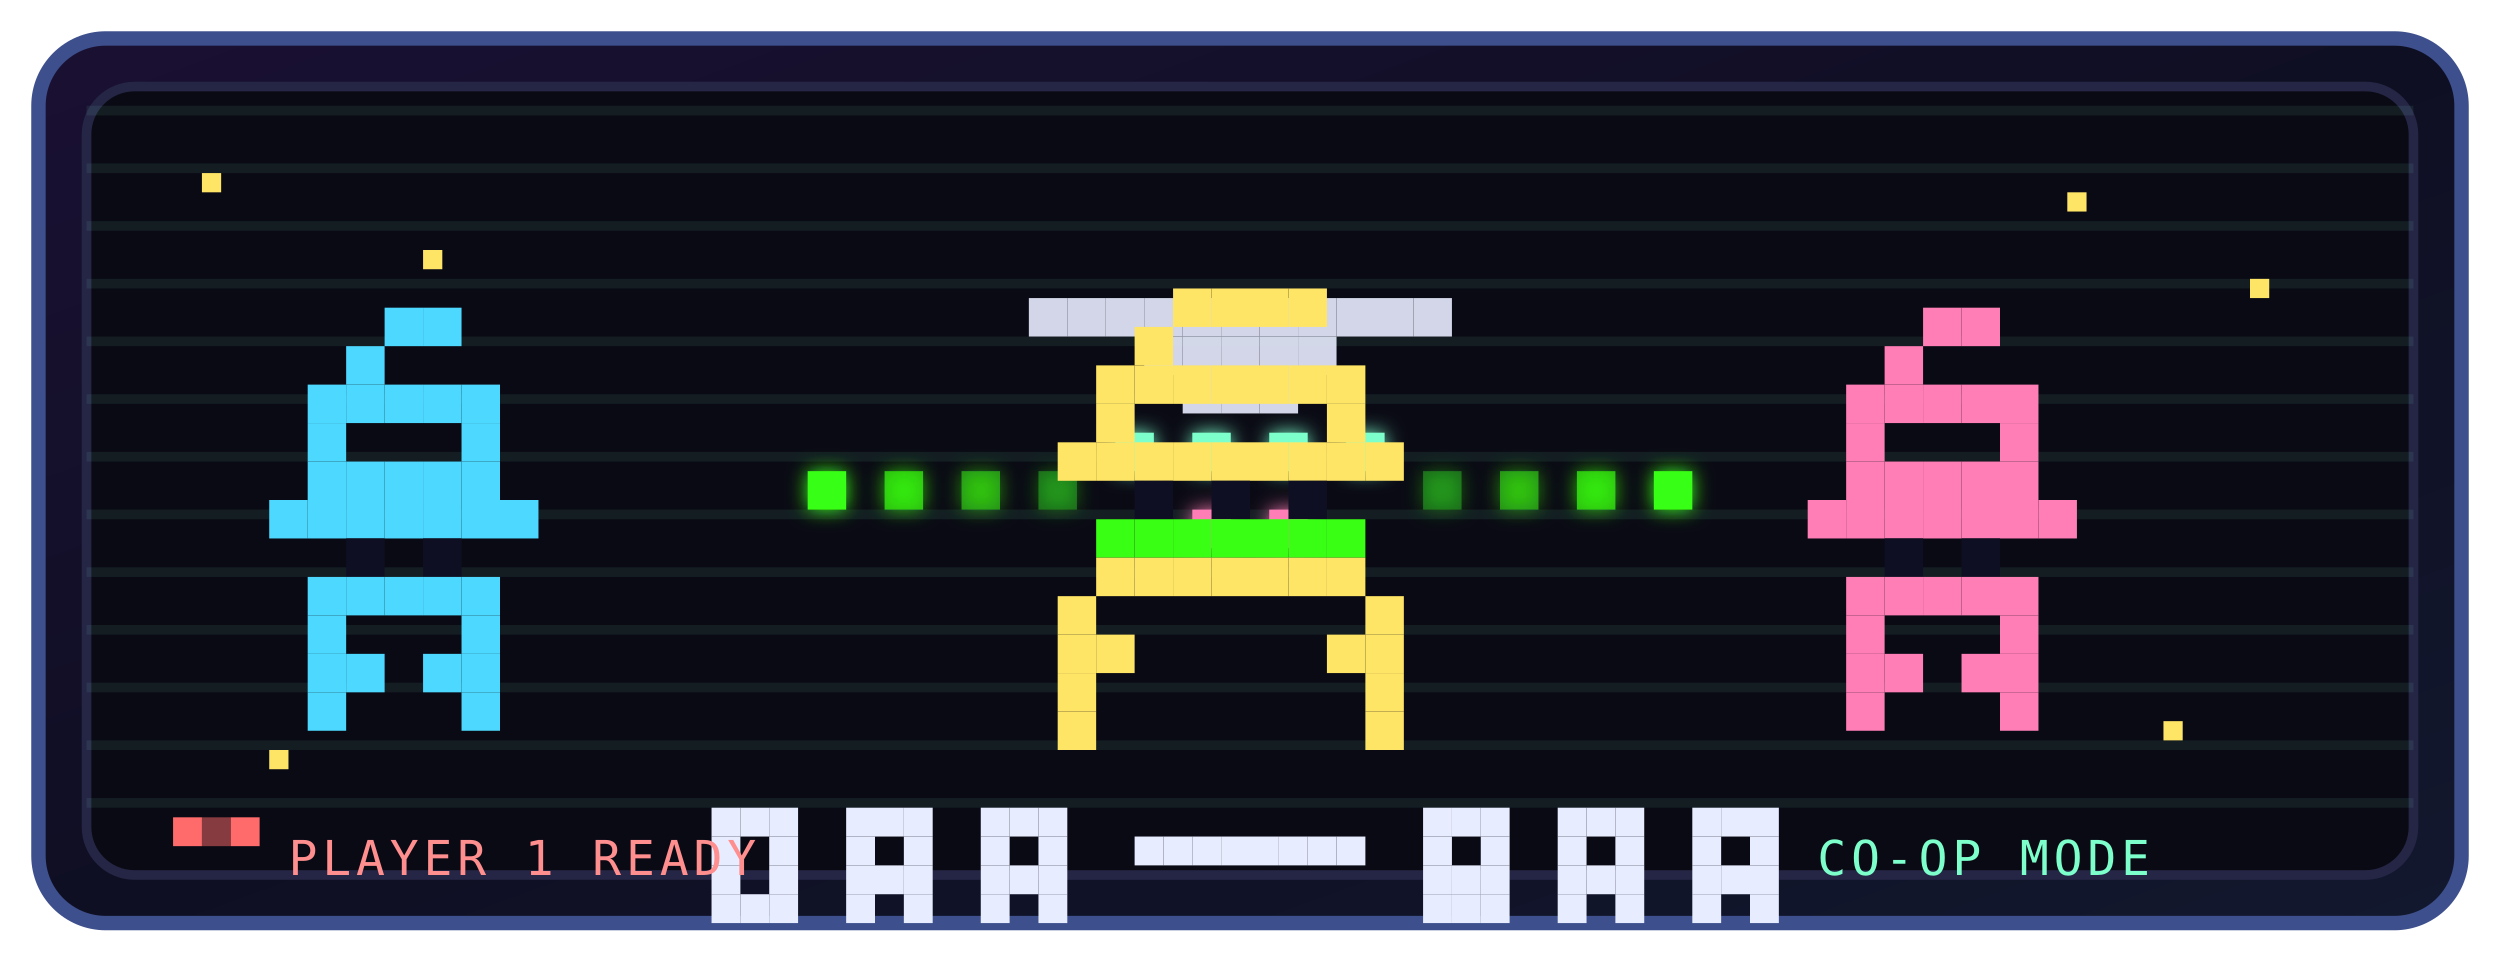
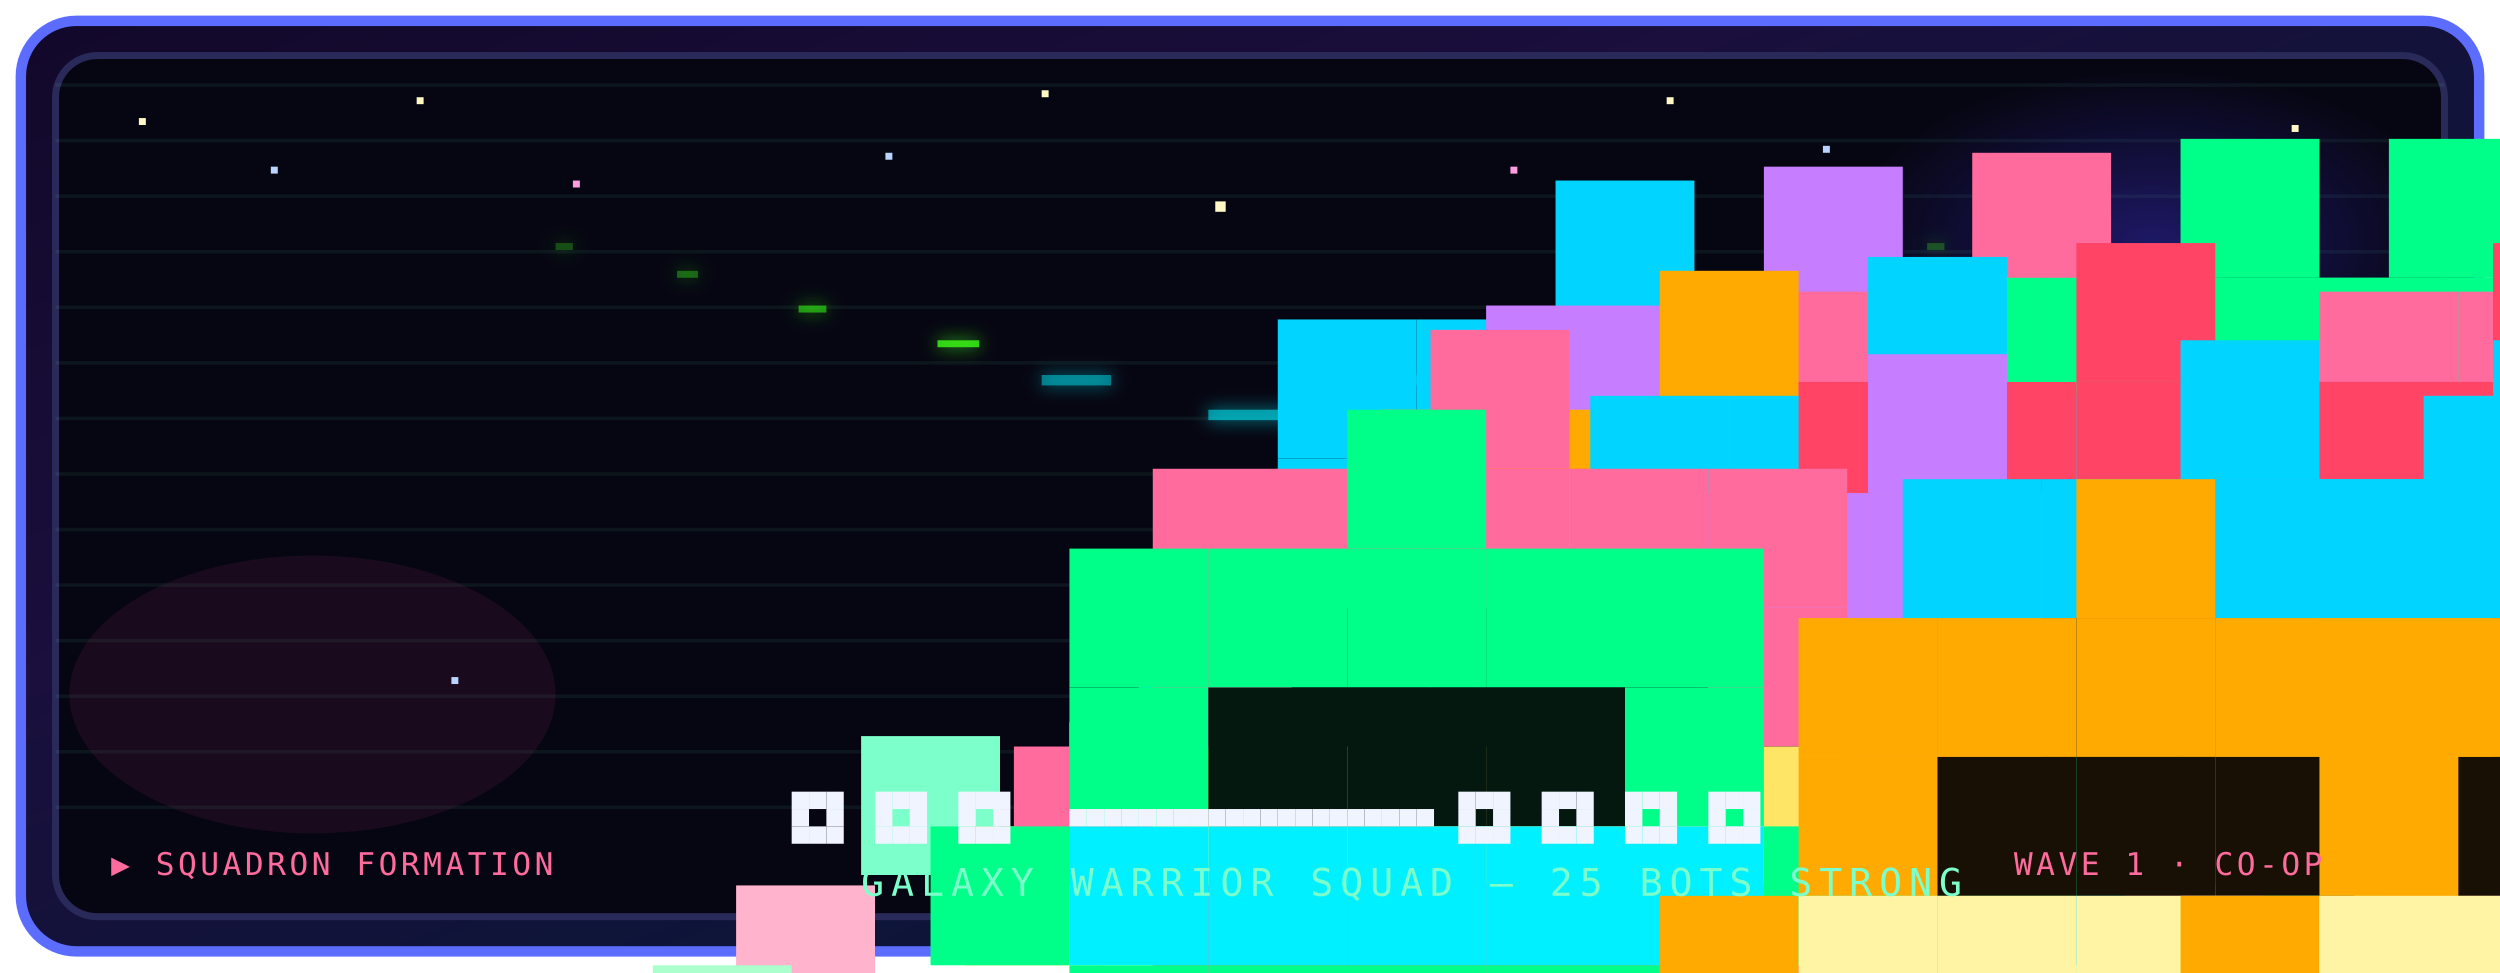
- <svg xmlns="http://www.w3.org/2000/svg" viewBox="0 0 520 200" role="img" aria-label="Bot Rider retro gaming bots working together">
+ <svg xmlns="http://www.w3.org/2000/svg" viewBox="0 0 720 280" role="img" aria-label="Bot Rider galaxy warrior bot squad">
  <defs>
-     <linearGradient id="sky" x1="0%" y1="0%" x2="100%" y2="100%">
-       <stop offset="0%" stop-color="#1a1033" />
-       <stop offset="50%" stop-color="#0f0f23" />
-       <stop offset="100%" stop-color="#12182e" />
+     <linearGradient id="nebula" x1="0%" y1="0%" x2="100%" y2="100%">
+       <stop offset="0%" stop-color="#12082a" />
+       <stop offset="35%" stop-color="#1a0f3d" />
+       <stop offset="65%" stop-color="#0d1538" />
+       <stop offset="100%" stop-color="#1f0a2e" />
    </linearGradient>
-     <filter id="glow" x="-20%" y="-20%" width="140%" height="140%">
-       <feGaussianBlur stdDeviation="2" result="blur" />
+     <radialGradient id="planet" cx="50%" cy="50%" r="50%">
+       <stop offset="0%" stop-color="#4a3aff" stop-opacity="0.35" />
+       <stop offset="100%" stop-color="#4a3aff" stop-opacity="0" />
+     </radialGradient>
+     <filter id="neon" x="-30%" y="-30%" width="160%" height="160%">
+       <feGaussianBlur stdDeviation="2.5" result="b" />
      <feMerge>
-         <feMergeNode in="blur" />
+         <feMergeNode in="b" />
        <feMergeNode in="SourceGraphic" />
      </feMerge>
    </filter>
+     <symbol id="w-cyan" viewBox="0 0 33 21">
+       <rect x="15" y="0" width="3" height="3" fill="#00d4ff" />
+       <rect x="9" y="3" width="3" height="3" fill="#00d4ff" />
+       <rect x="12" y="3" width="3" height="3" fill="#00d4ff" />
+       <rect x="15" y="3" width="3" height="3" fill="#00d4ff" />
+       <rect x="18" y="3" width="3" height="3" fill="#00d4ff" />
+       <rect x="21" y="3" width="3" height="3" fill="#00d4ff" />
+       <rect x="9" y="6" width="3" height="3" fill="#00d4ff" />
+       <rect x="12" y="6" width="3" height="3" fill="#041018" />
+       <rect x="15" y="6" width="3" height="3" fill="#041018" />
+       <rect x="18" y="6" width="3" height="3" fill="#041018" />
+       <rect x="21" y="6" width="3" height="3" fill="#00d4ff" />
+       <rect x="6" y="9" width="3" height="3" fill="#00d4ff" />
+       <rect x="9" y="9" width="3" height="3" fill="#39ff14" />
+       <rect x="12" y="9" width="3" height="3" fill="#39ff14" />
+       <rect x="15" y="9" width="3" height="3" fill="#39ff14" />
+       <rect x="18" y="9" width="3" height="3" fill="#39ff14" />
+       <rect x="21" y="9" width="3" height="3" fill="#39ff14" />
+       <rect x="24" y="9" width="3" height="3" fill="#00d4ff" />
+       <rect x="0" y="12" width="3" height="3" fill="#7cffcb" />
+       <rect x="9" y="12" width="3" height="3" fill="#00d4ff" />
+       <rect x="12" y="12" width="3" height="3" fill="#00d4ff" />
+       <rect x="15" y="12" width="3" height="3" fill="#00d4ff" />
+       <rect x="18" y="12" width="3" height="3" fill="#00d4ff" />
+       <rect x="21" y="12" width="3" height="3" fill="#00d4ff" />
+       <rect x="30" y="12" width="3" height="3" fill="#7cffcb" />
+       <rect x="9" y="15" width="3" height="3" fill="#00d4ff" />
+       <rect x="21" y="15" width="3" height="3" fill="#00d4ff" />
+       <rect x="6" y="18" width="3" height="3" fill="#0099bb" />
+       <rect x="9" y="18" width="3" height="3" fill="#0099bb" />
+       <rect x="21" y="18" width="3" height="3" fill="#0099bb" />
+       <rect x="24" y="18" width="3" height="3" fill="#0099bb" />
+     </symbol>
+     <symbol id="w-magenta" viewBox="0 0 33 21">
+       <rect x="15" y="0" width="3" height="3" fill="#c77dff" />
+       <rect x="9" y="3" width="3" height="3" fill="#c77dff" />
+       <rect x="12" y="3" width="3" height="3" fill="#c77dff" />
+       <rect x="15" y="3" width="3" height="3" fill="#c77dff" />
+       <rect x="18" y="3" width="3" height="3" fill="#c77dff" />
+       <rect x="21" y="3" width="3" height="3" fill="#c77dff" />
+       <rect x="9" y="6" width="3" height="3" fill="#c77dff" />
+       <rect x="12" y="6" width="3" height="3" fill="#120818" />
+       <rect x="15" y="6" width="3" height="3" fill="#120818" />
+       <rect x="18" y="6" width="3" height="3" fill="#120818" />
+       <rect x="21" y="6" width="3" height="3" fill="#c77dff" />
+       <rect x="6" y="9" width="3" height="3" fill="#c77dff" />
+       <rect x="9" y="9" width="3" height="3" fill="#ff9de2" />
+       <rect x="12" y="9" width="3" height="3" fill="#ff9de2" />
+       <rect x="15" y="9" width="3" height="3" fill="#ff9de2" />
+       <rect x="18" y="9" width="3" height="3" fill="#ff9de2" />
+       <rect x="21" y="9" width="3" height="3" fill="#ff9de2" />
+       <rect x="24" y="9" width="3" height="3" fill="#c77dff" />
+       <rect x="0" y="12" width="3" height="3" fill="#e8b4ff" />
+       <rect x="9" y="12" width="3" height="3" fill="#c77dff" />
+       <rect x="12" y="12" width="3" height="3" fill="#c77dff" />
+       <rect x="15" y="12" width="3" height="3" fill="#c77dff" />
+       <rect x="18" y="12" width="3" height="3" fill="#c77dff" />
+       <rect x="21" y="12" width="3" height="3" fill="#c77dff" />
+       <rect x="30" y="12" width="3" height="3" fill="#e8b4ff" />
+       <rect x="9" y="15" width="3" height="3" fill="#c77dff" />
+       <rect x="21" y="15" width="3" height="3" fill="#c77dff" />
+       <rect x="6" y="18" width="3" height="3" fill="#8844cc" />
+       <rect x="9" y="18" width="3" height="3" fill="#8844cc" />
+       <rect x="21" y="18" width="3" height="3" fill="#8844cc" />
+       <rect x="24" y="18" width="3" height="3" fill="#8844cc" />
+     </symbol>
+     <symbol id="w-pink" viewBox="0 0 33 21">
+       <rect x="15" y="0" width="3" height="3" fill="#ff6b9d" />
+       <rect x="9" y="3" width="3" height="3" fill="#ff6b9d" />
+       <rect x="12" y="3" width="3" height="3" fill="#ff6b9d" />
+       <rect x="15" y="3" width="3" height="3" fill="#ff6b9d" />
+       <rect x="18" y="3" width="3" height="3" fill="#ff6b9d" />
+       <rect x="21" y="3" width="3" height="3" fill="#ff6b9d" />
+       <rect x="9" y="6" width="3" height="3" fill="#ff6b9d" />
+       <rect x="12" y="6" width="3" height="3" fill="#180810" />
+       <rect x="15" y="6" width="3" height="3" fill="#180810" />
+       <rect x="18" y="6" width="3" height="3" fill="#180810" />
+       <rect x="21" y="6" width="3" height="3" fill="#ff6b9d" />
+       <rect x="6" y="9" width="3" height="3" fill="#ff6b9d" />
+       <rect x="9" y="9" width="3" height="3" fill="#ffe566" />
+       <rect x="12" y="9" width="3" height="3" fill="#ffe566" />
+       <rect x="15" y="9" width="3" height="3" fill="#ffe566" />
+       <rect x="18" y="9" width="3" height="3" fill="#ffe566" />
+       <rect x="21" y="9" width="3" height="3" fill="#ffe566" />
+       <rect x="24" y="9" width="3" height="3" fill="#ff6b9d" />
+       <rect x="0" y="12" width="3" height="3" fill="#ffb3cc" />
+       <rect x="9" y="12" width="3" height="3" fill="#ff6b9d" />
+       <rect x="12" y="12" width="3" height="3" fill="#ff6b9d" />
+       <rect x="15" y="12" width="3" height="3" fill="#ff6b9d" />
+       <rect x="18" y="12" width="3" height="3" fill="#ff6b9d" />
+       <rect x="21" y="12" width="3" height="3" fill="#ff6b9d" />
+       <rect x="30" y="12" width="3" height="3" fill="#ffb3cc" />
+       <rect x="9" y="15" width="3" height="3" fill="#ff6b9d" />
+       <rect x="21" y="15" width="3" height="3" fill="#ff6b9d" />
+       <rect x="6" y="18" width="3" height="3" fill="#cc4477" />
+       <rect x="9" y="18" width="3" height="3" fill="#cc4477" />
+       <rect x="21" y="18" width="3" height="3" fill="#cc4477" />
+       <rect x="24" y="18" width="3" height="3" fill="#cc4477" />
+     </symbol>
+     <symbol id="w-green" viewBox="0 0 33 21">
+       <rect x="15" y="0" width="3" height="3" fill="#00ff88" />
+       <rect x="9" y="3" width="3" height="3" fill="#00ff88" />
+       <rect x="12" y="3" width="3" height="3" fill="#00ff88" />
+       <rect x="15" y="3" width="3" height="3" fill="#00ff88" />
+       <rect x="18" y="3" width="3" height="3" fill="#00ff88" />
+       <rect x="21" y="3" width="3" height="3" fill="#00ff88" />
+       <rect x="9" y="6" width="3" height="3" fill="#00ff88" />
+       <rect x="12" y="6" width="3" height="3" fill="#041810" />
+       <rect x="15" y="6" width="3" height="3" fill="#041810" />
+       <rect x="18" y="6" width="3" height="3" fill="#041810" />
+       <rect x="21" y="6" width="3" height="3" fill="#00ff88" />
+       <rect x="6" y="9" width="3" height="3" fill="#00ff88" />
+       <rect x="9" y="9" width="3" height="3" fill="#00f0ff" />
+       <rect x="12" y="9" width="3" height="3" fill="#00f0ff" />
+       <rect x="15" y="9" width="3" height="3" fill="#00f0ff" />
+       <rect x="18" y="9" width="3" height="3" fill="#00f0ff" />
+       <rect x="21" y="9" width="3" height="3" fill="#00f0ff" />
+       <rect x="24" y="9" width="3" height="3" fill="#00ff88" />
+       <rect x="0" y="12" width="3" height="3" fill="#aaffcc" />
+       <rect x="9" y="12" width="3" height="3" fill="#00ff88" />
+       <rect x="12" y="12" width="3" height="3" fill="#00ff88" />
+       <rect x="15" y="12" width="3" height="3" fill="#00ff88" />
+       <rect x="18" y="12" width="3" height="3" fill="#00ff88" />
+       <rect x="21" y="12" width="3" height="3" fill="#00ff88" />
+       <rect x="30" y="12" width="3" height="3" fill="#aaffcc" />
+       <rect x="9" y="15" width="3" height="3" fill="#00ff88" />
+       <rect x="21" y="15" width="3" height="3" fill="#00ff88" />
+       <rect x="6" y="18" width="3" height="3" fill="#00aa66" />
+       <rect x="9" y="18" width="3" height="3" fill="#00aa66" />
+       <rect x="21" y="18" width="3" height="3" fill="#00aa66" />
+       <rect x="24" y="18" width="3" height="3" fill="#00aa66" />
+     </symbol>
+     <symbol id="w-gold" viewBox="0 0 33 21">
+       <rect x="15" y="0" width="3" height="3" fill="#ffaa00" />
+       <rect x="9" y="3" width="3" height="3" fill="#ffaa00" />
+       <rect x="12" y="3" width="3" height="3" fill="#ffaa00" />
+       <rect x="15" y="3" width="3" height="3" fill="#ffaa00" />
+       <rect x="18" y="3" width="3" height="3" fill="#ffaa00" />
+       <rect x="21" y="3" width="3" height="3" fill="#ffaa00" />
+       <rect x="9" y="6" width="3" height="3" fill="#ffaa00" />
+       <rect x="12" y="6" width="3" height="3" fill="#181004" />
+       <rect x="15" y="6" width="3" height="3" fill="#181004" />
+       <rect x="18" y="6" width="3" height="3" fill="#181004" />
+       <rect x="21" y="6" width="3" height="3" fill="#ffaa00" />
+       <rect x="6" y="9" width="3" height="3" fill="#ffaa00" />
+       <rect x="9" y="9" width="3" height="3" fill="#fff4a3" />
+       <rect x="12" y="9" width="3" height="3" fill="#fff4a3" />
+       <rect x="15" y="9" width="3" height="3" fill="#fff4a3" />
+       <rect x="18" y="9" width="3" height="3" fill="#fff4a3" />
+       <rect x="21" y="9" width="3" height="3" fill="#fff4a3" />
+       <rect x="24" y="9" width="3" height="3" fill="#ffaa00" />
+       <rect x="0" y="12" width="3" height="3" fill="#ffd93d" />
+       <rect x="9" y="12" width="3" height="3" fill="#ffaa00" />
+       <rect x="12" y="12" width="3" height="3" fill="#ffaa00" />
+       <rect x="15" y="12" width="3" height="3" fill="#ffaa00" />
+       <rect x="18" y="12" width="3" height="3" fill="#ffaa00" />
+       <rect x="21" y="12" width="3" height="3" fill="#ffaa00" />
+       <rect x="30" y="12" width="3" height="3" fill="#ffd93d" />
+       <rect x="9" y="15" width="3" height="3" fill="#ffaa00" />
+       <rect x="21" y="15" width="3" height="3" fill="#ffaa00" />
+       <rect x="6" y="18" width="3" height="3" fill="#cc8800" />
+       <rect x="9" y="18" width="3" height="3" fill="#cc8800" />
+       <rect x="21" y="18" width="3" height="3" fill="#cc8800" />
+       <rect x="24" y="18" width="3" height="3" fill="#cc8800" />
+     </symbol>
+     <symbol id="w-red" viewBox="0 0 33 21">
+       <rect x="15" y="0" width="3" height="3" fill="#ff4466" />
+       <rect x="9" y="3" width="3" height="3" fill="#ff4466" />
+       <rect x="12" y="3" width="3" height="3" fill="#ff4466" />
+       <rect x="15" y="3" width="3" height="3" fill="#ff4466" />
+       <rect x="18" y="3" width="3" height="3" fill="#ff4466" />
+       <rect x="21" y="3" width="3" height="3" fill="#ff4466" />
+       <rect x="9" y="6" width="3" height="3" fill="#ff4466" />
+       <rect x="12" y="6" width="3" height="3" fill="#180408" />
+       <rect x="15" y="6" width="3" height="3" fill="#180408" />
+       <rect x="18" y="6" width="3" height="3" fill="#180408" />
+       <rect x="21" y="6" width="3" height="3" fill="#ff4466" />
+       <rect x="6" y="9" width="3" height="3" fill="#ff4466" />
+       <rect x="9" y="9" width="3" height="3" fill="#ff9de2" />
+       <rect x="12" y="9" width="3" height="3" fill="#ff9de2" />
+       <rect x="15" y="9" width="3" height="3" fill="#ff9de2" />
+       <rect x="18" y="9" width="3" height="3" fill="#ff9de2" />
+       <rect x="21" y="9" width="3" height="3" fill="#ff9de2" />
+       <rect x="24" y="9" width="3" height="3" fill="#ff4466" />
+       <rect x="0" y="12" width="3" height="3" fill="#ff8899" />
+       <rect x="9" y="12" width="3" height="3" fill="#ff4466" />
+       <rect x="12" y="12" width="3" height="3" fill="#ff4466" />
+       <rect x="15" y="12" width="3" height="3" fill="#ff4466" />
+       <rect x="18" y="12" width="3" height="3" fill="#ff4466" />
+       <rect x="21" y="12" width="3" height="3" fill="#ff4466" />
+       <rect x="30" y="12" width="3" height="3" fill="#ff8899" />
+       <rect x="9" y="15" width="3" height="3" fill="#ff4466" />
+       <rect x="21" y="15" width="3" height="3" fill="#ff4466" />
+       <rect x="6" y="18" width="3" height="3" fill="#cc2244" />
+       <rect x="9" y="18" width="3" height="3" fill="#cc2244" />
+       <rect x="21" y="18" width="3" height="3" fill="#cc2244" />
+       <rect x="24" y="18" width="3" height="3" fill="#cc2244" />
+     </symbol>
+     <symbol id="w-leader" viewBox="0 0 44 33">
+       <rect x="20" y="0" width="4" height="4" fill="#ffd93d" />
+       <rect x="12" y="4" width="4" height="4" fill="#ffd93d" />
+       <rect x="16" y="4" width="4" height="4" fill="#ffd93d" />
+       <rect x="20" y="4" width="4" height="4" fill="#ffd93d" />
+       <rect x="24" y="4" width="4" height="4" fill="#ffd93d" />
+       <rect x="28" y="4" width="4" height="4" fill="#ffd93d" />
+       <rect x="8" y="8" width="4" height="4" fill="#ffd93d" />
+       <rect x="12" y="8" width="4" height="4" fill="#1a1400" />
+       <rect x="16" y="8" width="4" height="4" fill="#1a1400" />
+       <rect x="20" y="8" width="4" height="4" fill="#1a1400" />
+       <rect x="24" y="8" width="4" height="4" fill="#1a1400" />
+       <rect x="28" y="8" width="4" height="4" fill="#1a1400" />
+       <rect x="32" y="8" width="4" height="4" fill="#ffd93d" />
+       <rect x="4" y="12" width="4" height="4" fill="#ffd93d" />
+       <rect x="8" y="12" width="4" height="4" fill="#39ff14" />
+       <rect x="12" y="12" width="4" height="4" fill="#39ff14" />
+       <rect x="16" y="12" width="4" height="4" fill="#39ff14" />
+       <rect x="20" y="12" width="4" height="4" fill="#39ff14" />
+       <rect x="24" y="12" width="4" height="4" fill="#39ff14" />
+       <rect x="28" y="12" width="4" height="4" fill="#39ff14" />
+       <rect x="32" y="12" width="4" height="4" fill="#39ff14" />
+       <rect x="36" y="12" width="4" height="4" fill="#ffd93d" />
+       <rect x="0" y="16" width="4" height="4" fill="#fff4a3" />
+       <rect x="4" y="16" width="4" height="4" fill="#fff4a3" />
+       <rect x="8" y="16" width="4" height="4" fill="#ffd93d" />
+       <rect x="12" y="16" width="4" height="4" fill="#ffd93d" />
+       <rect x="16" y="16" width="4" height="4" fill="#ffd93d" />
+       <rect x="20" y="16" width="4" height="4" fill="#ffd93d" />
+       <rect x="24" y="16" width="4" height="4" fill="#ffd93d" />
+       <rect x="28" y="16" width="4" height="4" fill="#ffd93d" />
+       <rect x="32" y="16" width="4" height="4" fill="#ffd93d" />
+       <rect x="36" y="16" width="4" height="4" fill="#fff4a3" />
+       <rect x="40" y="16" width="4" height="4" fill="#fff4a3" />
+       <rect x="8" y="20" width="4" height="4" fill="#ffd93d" />
+       <rect x="32" y="20" width="4" height="4" fill="#ffd93d" />
+       <rect x="4" y="24" width="4" height="4" fill="#cc9900" />
+       <rect x="8" y="24" width="4" height="4" fill="#cc9900" />
+       <rect x="32" y="24" width="4" height="4" fill="#cc9900" />
+       <rect x="36" y="24" width="4" height="4" fill="#cc9900" />
+       <rect x="18" y="28" width="4" height="4" fill="#ff6b9d" />
+       <rect x="22" y="28" width="4" height="4" fill="#ff6b9d" />
+     </symbol>
  </defs>
-   <rect x="8" y="8" width="504" height="184" rx="14" fill="url(#sky)" stroke="#3d4f8c" stroke-width="3" />
-   <rect x="18" y="18" width="484" height="164" rx="10" fill="#0a0a14" stroke="#252545" stroke-width="2" />
-   <g opacity="0.08">
-     <rect x="18" y="22" width="484" height="2" fill="#7cffcb" />
-     <rect x="18" y="34" width="484" height="2" fill="#7cffcb" />
-     <rect x="18" y="46" width="484" height="2" fill="#7cffcb" />
-     <rect x="18" y="58" width="484" height="2" fill="#7cffcb" />
-     <rect x="18" y="70" width="484" height="2" fill="#7cffcb" />
-     <rect x="18" y="82" width="484" height="2" fill="#7cffcb" />
-     <rect x="18" y="94" width="484" height="2" fill="#7cffcb" />
-     <rect x="18" y="106" width="484" height="2" fill="#7cffcb" />
-     <rect x="18" y="118" width="484" height="2" fill="#7cffcb" />
-     <rect x="18" y="130" width="484" height="2" fill="#7cffcb" />
-     <rect x="18" y="142" width="484" height="2" fill="#7cffcb" />
-     <rect x="18" y="154" width="484" height="2" fill="#7cffcb" />
-     <rect x="18" y="166" width="484" height="2" fill="#7cffcb" />
-   </g>
-   <g fill="#ffe566">
-     <rect x="42" y="36" width="4" height="4" />
-     <rect x="88" y="52" width="4" height="4" />
-     <rect x="430" y="40" width="4" height="4" />
-     <rect x="468" y="58" width="4" height="4" />
-     <rect x="450" y="150" width="4" height="4" />
-     <rect x="56" y="156" width="4" height="4" />
-   </g>
-   <g filter="url(#glow)">
-     <rect x="168" y="98" width="8" height="8" fill="#39ff14" />
-     <rect x="184" y="98" width="8" height="8" fill="#39ff14" opacity="0.7" />
-     <rect x="200" y="98" width="8" height="8" fill="#39ff14" opacity="0.5" />
-     <rect x="216" y="98" width="8" height="8" fill="#39ff14" opacity="0.35" />
-     <rect x="296" y="98" width="8" height="8" fill="#39ff14" opacity="0.35" />
-     <rect x="312" y="98" width="8" height="8" fill="#39ff14" opacity="0.5" />
-     <rect x="328" y="98" width="8" height="8" fill="#39ff14" opacity="0.7" />
-     <rect x="344" y="98" width="8" height="8" fill="#39ff14" />
-     <rect x="232" y="90" width="8" height="8" fill="#7cffcb" />
-     <rect x="248" y="90" width="8" height="8" fill="#7cffcb" />
-     <rect x="264" y="90" width="8" height="8" fill="#7cffcb" />
-     <rect x="280" y="90" width="8" height="8" fill="#7cffcb" />
-     <rect x="248" y="106" width="8" height="8" fill="#ff7eb6" />
-     <rect x="264" y="106" width="8" height="8" fill="#ff7eb6" />
-   </g>
-   <g fill="#e8ecff" opacity="0.9">
-     <rect x="214" y="62" width="8" height="8" />
-     <rect x="222" y="62" width="8" height="8" />
-     <rect x="230" y="62" width="8" height="8" />
-     <rect x="238" y="62" width="8" height="8" />
-     <rect x="246" y="62" width="8" height="8" />
-     <rect x="254" y="62" width="8" height="8" />
-     <rect x="262" y="62" width="8" height="8" />
-     <rect x="270" y="62" width="8" height="8" />
-     <rect x="278" y="62" width="8" height="8" />
-     <rect x="286" y="62" width="8" height="8" />
-     <rect x="294" y="62" width="8" height="8" />
-     <rect x="238" y="70" width="8" height="8" />
-     <rect x="246" y="70" width="8" height="8" />
-     <rect x="254" y="70" width="8" height="8" />
-     <rect x="262" y="70" width="8" height="8" />
-     <rect x="270" y="70" width="8" height="8" />
-     <rect x="246" y="78" width="8" height="8" />
-     <rect x="254" y="78" width="8" height="8" />
-     <rect x="262" y="78" width="8" height="8" />
-   </g>
-   <g fill="#4dd9ff">
-     <rect x="72" y="72" width="8" height="8" />
-     <rect x="80" y="64" width="8" height="8" />
-     <rect x="88" y="64" width="8" height="8" />
-     <rect x="64" y="80" width="8" height="8" />
-     <rect x="72" y="80" width="8" height="8" />
-     <rect x="80" y="80" width="8" height="8" />
-     <rect x="88" y="80" width="8" height="8" />
-     <rect x="96" y="80" width="8" height="8" />
-     <rect x="64" y="88" width="8" height="8" />
-     <rect x="96" y="88" width="8" height="8" />
-     <rect x="64" y="96" width="8" height="8" />
-     <rect x="72" y="96" width="8" height="8" />
-     <rect x="80" y="96" width="8" height="8" />
-     <rect x="88" y="96" width="8" height="8" />
-     <rect x="96" y="96" width="8" height="8" />
-     <rect x="56" y="104" width="8" height="8" />
-     <rect x="64" y="104" width="8" height="8" />
-     <rect x="72" y="104" width="8" height="8" />
-     <rect x="80" y="104" width="8" height="8" />
-     <rect x="88" y="104" width="8" height="8" />
-     <rect x="96" y="104" width="8" height="8" />
-     <rect x="104" y="104" width="8" height="8" />
-     <rect x="72" y="112" width="8" height="8" fill="#0f0f23" />
-     <rect x="88" y="112" width="8" height="8" fill="#0f0f23" />
-     <rect x="64" y="120" width="8" height="8" />
-     <rect x="72" y="120" width="8" height="8" />
-     <rect x="80" y="120" width="8" height="8" />
-     <rect x="88" y="120" width="8" height="8" />
-     <rect x="96" y="120" width="8" height="8" />
-     <rect x="64" y="128" width="8" height="8" />
-     <rect x="96" y="128" width="8" height="8" />
-     <rect x="64" y="136" width="8" height="8" />
-     <rect x="72" y="136" width="8" height="8" />
-     <rect x="88" y="136" width="8" height="8" />
-     <rect x="96" y="136" width="8" height="8" />
-     <rect x="64" y="144" width="8" height="8" />
-     <rect x="96" y="144" width="8" height="8" />
-   </g>
-   <g fill="#ffe566">
-     <rect x="236" y="68" width="8" height="8" />
-     <rect x="244" y="60" width="8" height="8" />
-     <rect x="252" y="60" width="8" height="8" />
-     <rect x="260" y="60" width="8" height="8" />
-     <rect x="268" y="60" width="8" height="8" />
-     <rect x="228" y="76" width="8" height="8" />
-     <rect x="236" y="76" width="8" height="8" />
-     <rect x="244" y="76" width="8" height="8" />
-     <rect x="252" y="76" width="8" height="8" />
-     <rect x="260" y="76" width="8" height="8" />
-     <rect x="268" y="76" width="8" height="8" />
-     <rect x="276" y="76" width="8" height="8" />
-     <rect x="228" y="84" width="8" height="8" />
-     <rect x="276" y="84" width="8" height="8" />
-     <rect x="220" y="92" width="8" height="8" />
-     <rect x="228" y="92" width="8" height="8" />
-     <rect x="236" y="92" width="8" height="8" />
-     <rect x="244" y="92" width="8" height="8" />
-     <rect x="252" y="92" width="8" height="8" />
-     <rect x="260" y="92" width="8" height="8" />
-     <rect x="268" y="92" width="8" height="8" />
-     <rect x="276" y="92" width="8" height="8" />
-     <rect x="284" y="92" width="8" height="8" />
-     <rect x="236" y="100" width="8" height="8" fill="#0f0f23" />
-     <rect x="252" y="100" width="8" height="8" fill="#0f0f23" />
-     <rect x="268" y="100" width="8" height="8" fill="#0f0f23" />
-     <rect x="228" y="108" width="8" height="8" fill="#39ff14" />
-     <rect x="236" y="108" width="8" height="8" fill="#39ff14" />
-     <rect x="244" y="108" width="8" height="8" fill="#39ff14" />
-     <rect x="252" y="108" width="8" height="8" fill="#39ff14" />
-     <rect x="260" y="108" width="8" height="8" fill="#39ff14" />
-     <rect x="268" y="108" width="8" height="8" fill="#39ff14" />
-     <rect x="276" y="108" width="8" height="8" fill="#39ff14" />
-     <rect x="228" y="116" width="8" height="8" />
-     <rect x="236" y="116" width="8" height="8" />
-     <rect x="244" y="116" width="8" height="8" />
-     <rect x="252" y="116" width="8" height="8" />
-     <rect x="260" y="116" width="8" height="8" />
-     <rect x="268" y="116" width="8" height="8" />
-     <rect x="276" y="116" width="8" height="8" />
-     <rect x="220" y="124" width="8" height="8" />
-     <rect x="284" y="124" width="8" height="8" />
-     <rect x="220" y="132" width="8" height="8" />
-     <rect x="228" y="132" width="8" height="8" />
-     <rect x="276" y="132" width="8" height="8" />
-     <rect x="284" y="132" width="8" height="8" />
-     <rect x="220" y="140" width="8" height="8" />
-     <rect x="284" y="140" width="8" height="8" />
-     <rect x="220" y="148" width="8" height="8" />
-     <rect x="284" y="148" width="8" height="8" />
-   </g>
-   <g fill="#ff7eb6">
-     <rect x="392" y="72" width="8" height="8" />
-     <rect x="400" y="64" width="8" height="8" />
-     <rect x="408" y="64" width="8" height="8" />
-     <rect x="384" y="80" width="8" height="8" />
-     <rect x="392" y="80" width="8" height="8" />
-     <rect x="400" y="80" width="8" height="8" />
-     <rect x="408" y="80" width="8" height="8" />
-     <rect x="416" y="80" width="8" height="8" />
-     <rect x="384" y="88" width="8" height="8" />
-     <rect x="416" y="88" width="8" height="8" />
-     <rect x="384" y="96" width="8" height="8" />
-     <rect x="392" y="96" width="8" height="8" />
-     <rect x="400" y="96" width="8" height="8" />
-     <rect x="408" y="96" width="8" height="8" />
-     <rect x="416" y="96" width="8" height="8" />
-     <rect x="376" y="104" width="8" height="8" />
-     <rect x="384" y="104" width="8" height="8" />
-     <rect x="392" y="104" width="8" height="8" />
-     <rect x="400" y="104" width="8" height="8" />
-     <rect x="408" y="104" width="8" height="8" />
-     <rect x="416" y="104" width="8" height="8" />
-     <rect x="424" y="104" width="8" height="8" />
-     <rect x="392" y="112" width="8" height="8" fill="#0f0f23" />
-     <rect x="408" y="112" width="8" height="8" fill="#0f0f23" />
-     <rect x="384" y="120" width="8" height="8" />
-     <rect x="392" y="120" width="8" height="8" />
-     <rect x="400" y="120" width="8" height="8" />
-     <rect x="408" y="120" width="8" height="8" />
-     <rect x="416" y="120" width="8" height="8" />
-     <rect x="384" y="128" width="8" height="8" />
-     <rect x="416" y="128" width="8" height="8" />
-     <rect x="384" y="136" width="8" height="8" />
-     <rect x="392" y="136" width="8" height="8" />
-     <rect x="408" y="136" width="8" height="8" />
-     <rect x="416" y="136" width="8" height="8" />
-     <rect x="384" y="144" width="8" height="8" />
-     <rect x="416" y="144" width="8" height="8" />
-   </g>
-   <g fill="#e8ecff">
-     <rect x="148" y="168" width="6" height="6" />
-     <rect x="154" y="168" width="6" height="6" />
-     <rect x="160" y="168" width="6" height="6" />
-     <rect x="148" y="174" width="6" height="6" />
-     <rect x="160" y="174" width="6" height="6" />
-     <rect x="148" y="180" width="6" height="6" />
-     <rect x="160" y="180" width="6" height="6" />
-     <rect x="148" y="186" width="6" height="6" />
-     <rect x="154" y="186" width="6" height="6" />
-     <rect x="160" y="186" width="6" height="6" />
-     <rect x="176" y="168" width="6" height="6" />
-     <rect x="182" y="168" width="6" height="6" />
-     <rect x="188" y="168" width="6" height="6" />
-     <rect x="176" y="174" width="6" height="6" />
-     <rect x="188" y="174" width="6" height="6" />
-     <rect x="176" y="180" width="6" height="6" />
-     <rect x="182" y="180" width="6" height="6" />
-     <rect x="188" y="180" width="6" height="6" />
-     <rect x="176" y="186" width="6" height="6" />
-     <rect x="188" y="186" width="6" height="6" />
-     <rect x="204" y="168" width="6" height="6" />
-     <rect x="210" y="168" width="6" height="6" />
-     <rect x="216" y="168" width="6" height="6" />
-     <rect x="204" y="174" width="6" height="6" />
-     <rect x="216" y="174" width="6" height="6" />
-     <rect x="204" y="180" width="6" height="6" />
-     <rect x="210" y="180" width="6" height="6" />
-     <rect x="216" y="180" width="6" height="6" />
-     <rect x="204" y="186" width="6" height="6" />
-     <rect x="216" y="186" width="6" height="6" />
-     <rect x="236" y="174" width="6" height="6" />
-     <rect x="242" y="174" width="6" height="6" />
-     <rect x="248" y="174" width="6" height="6" />
-     <rect x="254" y="174" width="6" height="6" />
-     <rect x="260" y="174" width="6" height="6" />
-     <rect x="266" y="174" width="6" height="6" />
-     <rect x="272" y="174" width="6" height="6" />
-     <rect x="278" y="174" width="6" height="6" />
-     <rect x="296" y="168" width="6" height="6" />
-     <rect x="302" y="168" width="6" height="6" />
-     <rect x="308" y="168" width="6" height="6" />
-     <rect x="296" y="174" width="6" height="6" />
-     <rect x="308" y="174" width="6" height="6" />
-     <rect x="296" y="180" width="6" height="6" />
-     <rect x="302" y="180" width="6" height="6" />
-     <rect x="308" y="180" width="6" height="6" />
-     <rect x="296" y="186" width="6" height="6" />
-     <rect x="302" y="186" width="6" height="6" />
-     <rect x="308" y="186" width="6" height="6" />
-     <rect x="324" y="168" width="6" height="6" />
-     <rect x="330" y="168" width="6" height="6" />
-     <rect x="336" y="168" width="6" height="6" />
-     <rect x="324" y="174" width="6" height="6" />
-     <rect x="336" y="174" width="6" height="6" />
-     <rect x="324" y="180" width="6" height="6" />
-     <rect x="330" y="180" width="6" height="6" />
-     <rect x="336" y="180" width="6" height="6" />
-     <rect x="324" y="186" width="6" height="6" />
-     <rect x="336" y="186" width="6" height="6" />
-     <rect x="352" y="168" width="6" height="6" />
-     <rect x="358" y="168" width="6" height="6" />
-     <rect x="364" y="168" width="6" height="6" />
-     <rect x="352" y="174" width="6" height="6" />
-     <rect x="364" y="174" width="6" height="6" />
-     <rect x="352" y="180" width="6" height="6" />
-     <rect x="358" y="180" width="6" height="6" />
-     <rect x="364" y="180" width="6" height="6" />
-     <rect x="352" y="186" width="6" height="6" />
-     <rect x="364" y="186" width="6" height="6" />
-   </g>
-   <g fill="#ff6b6b">
-     <rect x="36" y="170" width="6" height="6" />
-     <rect x="42" y="170" width="6" height="6" opacity="0.5" />
-     <rect x="48" y="170" width="6" height="6" />
-   </g>
-   <text x="60" y="182" fill="#ff8e8e" font-family="monospace" font-size="10" letter-spacing="1">PLAYER 1 READY</text>
-   <text x="378" y="182" fill="#7cffcb" font-family="monospace" font-size="10" letter-spacing="1">CO-OP MODE</text>
+   <rect x="6" y="6" width="708" height="268" rx="16" fill="url(#nebula)" stroke="#5b6cff" stroke-width="3" />
+   <rect x="16" y="16" width="688" height="248" rx="12" fill="#060612" stroke="#2a2a5a" stroke-width="2" />
+   <ellipse cx="620" cy="70" rx="90" ry="50" fill="url(#planet)" />
+   <ellipse cx="90" cy="200" rx="70" ry="40" fill="#ff2d95" opacity="0.08" />
+   <g fill="#fff8c4">
+     <rect x="40" y="34" width="2" height="2" />
+     <rect x="120" y="28" width="2" height="2" />
+     <rect x="300" y="26" width="2" height="2" />
+     <rect x="480" y="28" width="2" height="2" />
+     <rect x="660" y="36" width="2" height="2" />
+     <rect x="350" y="58" width="3" height="3" />
+   </g>
+   <g fill="#b8d4ff">
+     <rect x="78" y="48" width="2" height="2" />
+     <rect x="255" y="44" width="2" height="2" />
+     <rect x="525" y="42" width="2" height="2" />
+     <rect x="130" y="195" width="2" height="2" />
+   </g>
+   <g fill="#ff9de2">
+     <rect x="165" y="52" width="2" height="2" />
+     <rect x="435" y="48" width="2" height="2" />
+     <rect x="640" y="190" width="2" height="2" />
+   </g>
+   <g opacity="0.06">
+     <rect x="16" y="24" width="688" height="1" fill="#7cffcb" />
+     <rect x="16" y="40" width="688" height="1" fill="#7cffcb" />
+     <rect x="16" y="56" width="688" height="1" fill="#7cffcb" />
+     <rect x="16" y="72" width="688" height="1" fill="#7cffcb" />
+     <rect x="16" y="88" width="688" height="1" fill="#7cffcb" />
+     <rect x="16" y="104" width="688" height="1" fill="#7cffcb" />
+     <rect x="16" y="120" width="688" height="1" fill="#7cffcb" />
+     <rect x="16" y="136" width="688" height="1" fill="#7cffcb" />
+     <rect x="16" y="152" width="688" height="1" fill="#7cffcb" />
+     <rect x="16" y="168" width="688" height="1" fill="#7cffcb" />
+     <rect x="16" y="184" width="688" height="1" fill="#7cffcb" />
+     <rect x="16" y="200" width="688" height="1" fill="#7cffcb" />
+     <rect x="16" y="216" width="688" height="1" fill="#7cffcb" />
+     <rect x="16" y="232" width="688" height="1" fill="#7cffcb" />
+   </g>
+   <g filter="url(#neon)">
+     <rect x="348" y="118" width="24" height="3" fill="#00f0ff" opacity="0.55" />
+     <rect x="300" y="108" width="20" height="3" fill="#00f0ff" opacity="0.45" />
+     <rect x="400" y="108" width="20" height="3" fill="#00f0ff" opacity="0.45" />
+     <rect x="270" y="98" width="12" height="2" fill="#39ff14" opacity="0.8" />
+     <rect x="438" y="98" width="12" height="2" fill="#39ff14" opacity="0.8" />
+     <rect x="230" y="88" width="8" height="2" fill="#39ff14" opacity="0.55" />
+     <rect x="482" y="88" width="8" height="2" fill="#39ff14" opacity="0.55" />
+     <rect x="195" y="78" width="6" height="2" fill="#39ff14" opacity="0.35" />
+     <rect x="519" y="78" width="6" height="2" fill="#39ff14" opacity="0.35" />
+     <rect x="160" y="70" width="5" height="2" fill="#39ff14" opacity="0.25" />
+     <rect x="555" y="70" width="5" height="2" fill="#39ff14" opacity="0.25" />
+   </g>
+   <use href="#w-cyan" x="108" y="52" />
+   <use href="#w-magenta" x="168" y="48" />
+   <use href="#w-pink" x="228" y="44" />
+   <use href="#w-green" x="288" y="40" />
+   <use href="#w-green" x="348" y="40" />
+   <use href="#w-pink" x="408" y="44" />
+   <use href="#w-magenta" x="468" y="48" />
+   <use href="#w-cyan" x="528" y="52" />
+   <use href="#w-gold" x="138" y="78" />
+   <use href="#w-cyan" x="198" y="74" />
+   <use href="#w-red" x="258" y="70" />
+   <use href="#w-red" x="378" y="70" />
+   <use href="#w-cyan" x="438" y="74" />
+   <use href="#w-gold" x="498" y="78" />
+   <use href="#w-magenta" x="198" y="102" />
+   <use href="#w-cyan" x="288" y="98" />
+   <use href="#w-cyan" x="378" y="98" />
+   <use href="#w-magenta" x="468" y="102" />
+   <use href="#w-pink" x="72" y="95" />
+   <use href="#w-green" x="48" y="118" />
+   <use href="#w-pink" x="588" y="95" />
+   <use href="#w-green" x="612" y="118" />
+   <use href="#w-leader" x="318" y="112" filter="url(#neon)" />
+   <use href="#w-gold" x="258" y="138" />
+   <use href="#w-gold" x="408" y="138" />
+   <g fill="#f0f4ff">
+     <rect x="228" y="228" width="5" height="5" />
+     <rect x="233" y="228" width="5" height="5" />
+     <rect x="238" y="228" width="5" height="5" />
+     <rect x="228" y="233" width="5" height="5" />
+     <rect x="238" y="233" width="5" height="5" />
+     <rect x="228" y="238" width="5" height="5" />
+     <rect x="233" y="238" width="5" height="5" />
+     <rect x="238" y="238" width="5" height="5" />
+     <rect x="252" y="228" width="5" height="5" />
+     <rect x="257" y="228" width="5" height="5" />
+     <rect x="262" y="228" width="5" height="5" />
+     <rect x="252" y="233" width="5" height="5" />
+     <rect x="262" y="233" width="5" height="5" />
+     <rect x="252" y="238" width="5" height="5" />
+     <rect x="257" y="238" width="5" height="5" />
+     <rect x="262" y="238" width="5" height="5" />
+     <rect x="276" y="228" width="5" height="5" />
+     <rect x="281" y="228" width="5" height="5" />
+     <rect x="286" y="228" width="5" height="5" />
+     <rect x="276" y="233" width="5" height="5" />
+     <rect x="286" y="233" width="5" height="5" />
+     <rect x="276" y="238" width="5" height="5" />
+     <rect x="281" y="238" width="5" height="5" />
+     <rect x="286" y="238" width="5" height="5" />
+     <rect x="308" y="233" width="5" height="5" />
+     <rect x="313" y="233" width="5" height="5" />
+     <rect x="318" y="233" width="5" height="5" />
+     <rect x="323" y="233" width="5" height="5" />
+     <rect x="328" y="233" width="5" height="5" />
+     <rect x="333" y="233" width="5" height="5" />
+     <rect x="338" y="233" width="5" height="5" />
+     <rect x="343" y="233" width="5" height="5" />
+     <rect x="348" y="233" width="5" height="5" />
+     <rect x="353" y="233" width="5" height="5" />
+     <rect x="358" y="233" width="5" height="5" />
+     <rect x="363" y="233" width="5" height="5" />
+     <rect x="368" y="233" width="5" height="5" />
+     <rect x="373" y="233" width="5" height="5" />
+     <rect x="378" y="233" width="5" height="5" />
+     <rect x="383" y="233" width="5" height="5" />
+     <rect x="388" y="233" width="5" height="5" />
+     <rect x="393" y="233" width="5" height="5" />
+     <rect x="398" y="233" width="5" height="5" />
+     <rect x="403" y="233" width="5" height="5" />
+     <rect x="408" y="233" width="5" height="5" />
+     <rect x="420" y="228" width="5" height="5" />
+     <rect x="425" y="228" width="5" height="5" />
+     <rect x="430" y="228" width="5" height="5" />
+     <rect x="420" y="233" width="5" height="5" />
+     <rect x="430" y="233" width="5" height="5" />
+     <rect x="420" y="238" width="5" height="5" />
+     <rect x="425" y="238" width="5" height="5" />
+     <rect x="430" y="238" width="5" height="5" />
+     <rect x="444" y="228" width="5" height="5" />
+     <rect x="449" y="228" width="5" height="5" />
+     <rect x="454" y="228" width="5" height="5" />
+     <rect x="444" y="233" width="5" height="5" />
+     <rect x="454" y="233" width="5" height="5" />
+     <rect x="444" y="238" width="5" height="5" />
+     <rect x="449" y="238" width="5" height="5" />
+     <rect x="454" y="238" width="5" height="5" />
+     <rect x="468" y="228" width="5" height="5" />
+     <rect x="473" y="228" width="5" height="5" />
+     <rect x="478" y="228" width="5" height="5" />
+     <rect x="468" y="233" width="5" height="5" />
+     <rect x="478" y="233" width="5" height="5" />
+     <rect x="468" y="238" width="5" height="5" />
+     <rect x="473" y="238" width="5" height="5" />
+     <rect x="478" y="238" width="5" height="5" />
+     <rect x="492" y="228" width="5" height="5" />
+     <rect x="497" y="228" width="5" height="5" />
+     <rect x="502" y="228" width="5" height="5" />
+     <rect x="492" y="233" width="5" height="5" />
+     <rect x="502" y="233" width="5" height="5" />
+     <rect x="492" y="238" width="5" height="5" />
+     <rect x="497" y="238" width="5" height="5" />
+     <rect x="502" y="238" width="5" height="5" />
+   </g>
+   <text x="248" y="258" fill="#7cffcb" font-family="monospace" font-size="11" letter-spacing="2">GALAXY WARRIOR SQUAD — 25 BOTS STRONG</text>
+   <text x="32" y="252" fill="#ff6b9d" font-family="monospace" font-size="9" letter-spacing="1">▶ SQUADRON FORMATION</text>
+   <text x="580" y="252" fill="#ff6b9d" font-family="monospace" font-size="9" letter-spacing="1">WAVE 1 · CO-OP</text>
</svg>
